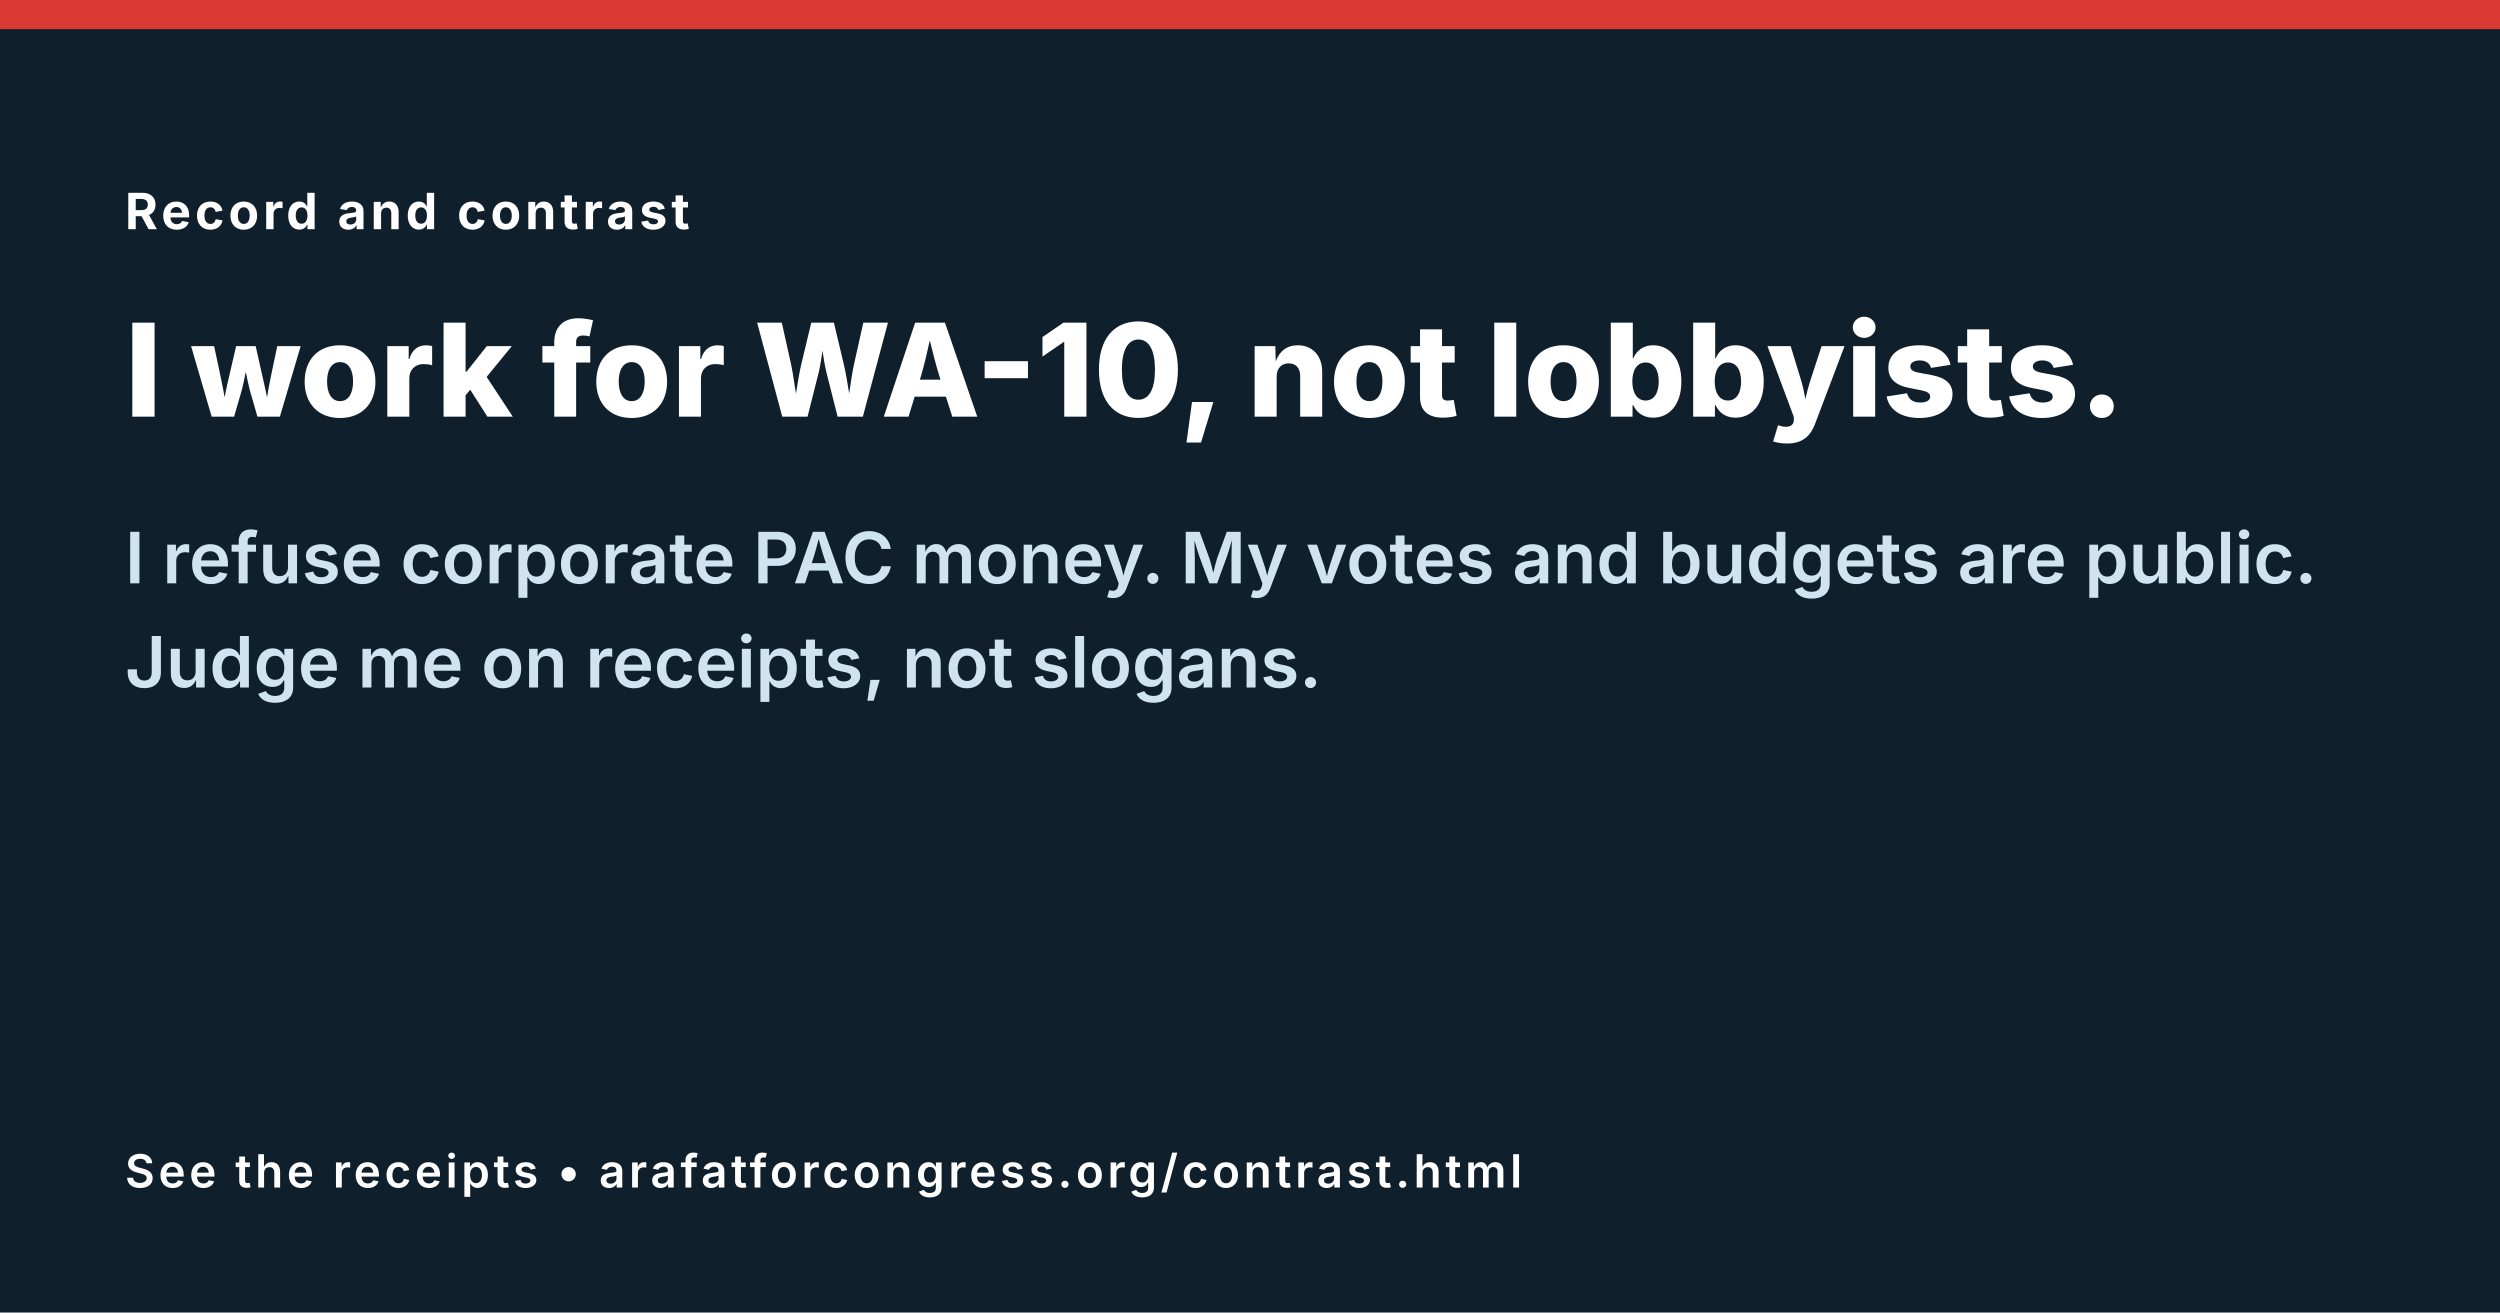
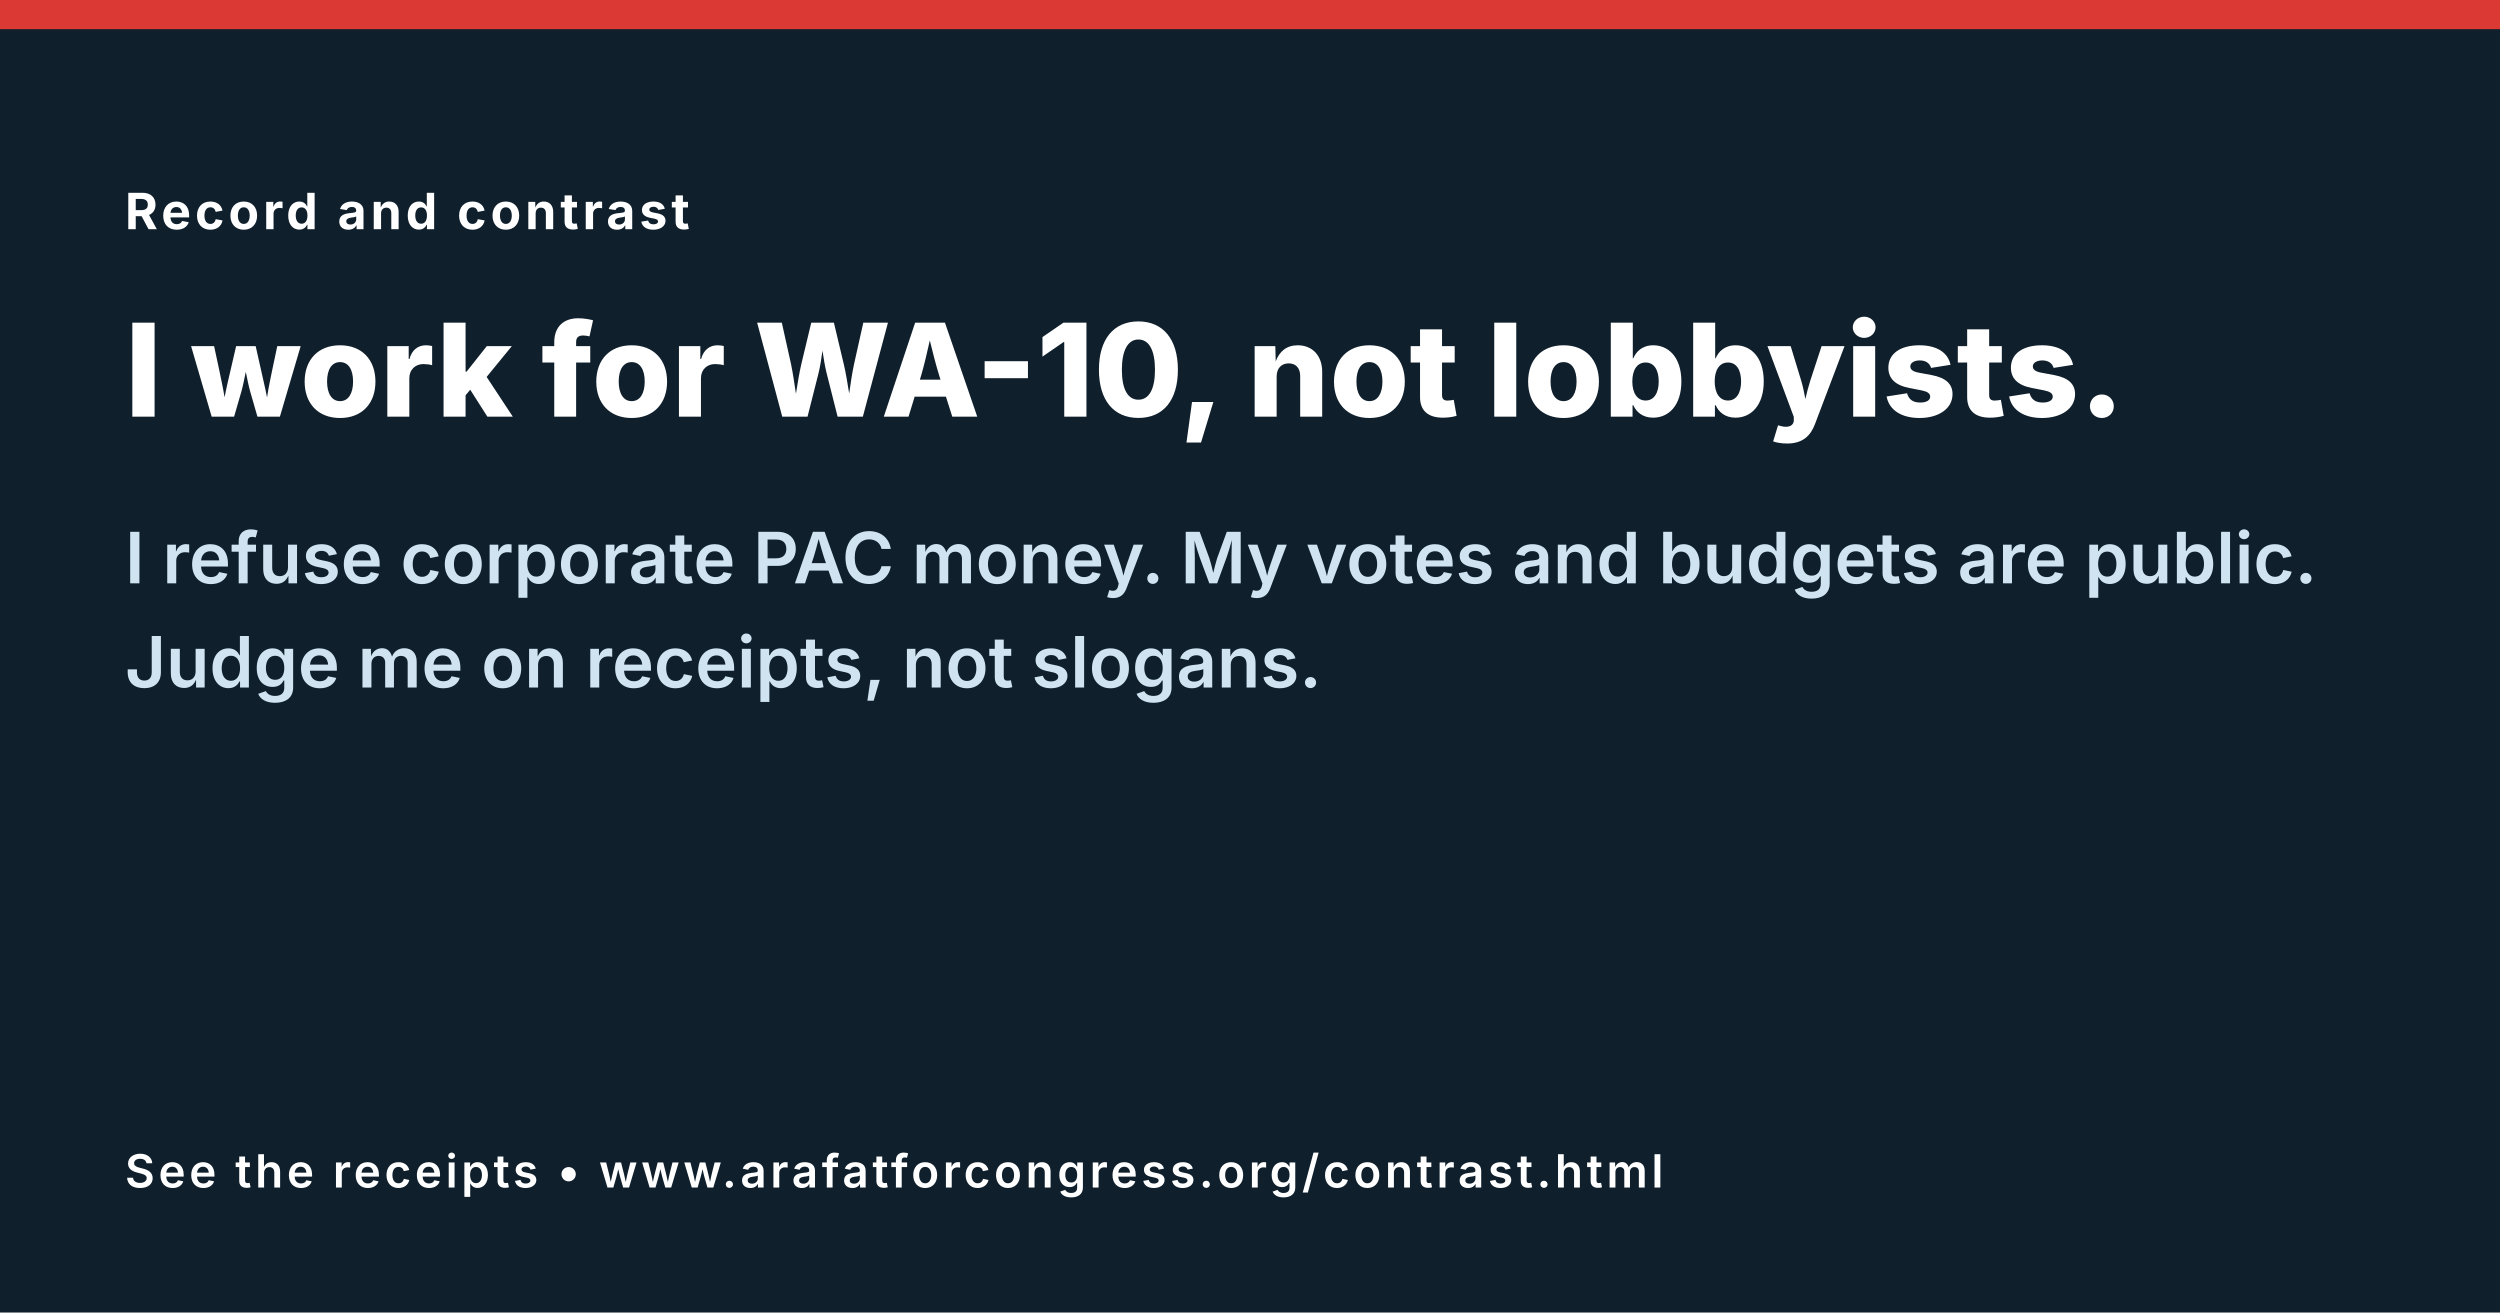
<svg xmlns="http://www.w3.org/2000/svg" width="1200" height="630">
  <defs>
    <style>
      .bg{fill:#0f1f2c}.accent{fill:#db3a34}.light{fill:#fff}.muted{fill:#cfe3f1}
      .kicker{font:700 24px/1 Inter,system-ui;letter-spacing:.08em;text-transform:uppercase}
      .title{font:800 62px/1.1 Inter,system-ui}
      .body{font:600 34px/1.3 Inter,system-ui}
      .tag{font:600 22px/1 Inter,system-ui;letter-spacing:.08em;text-transform:uppercase}
    </style>
  </defs>
  <rect class="bg" width="1200" height="630" />
  <rect class="accent" width="1200" height="14" />
  <text class="kicker light" x="60" y="110">Record and contrast</text>
  <text class="title light" x="60" y="200">I work for WA-10, not lobbyists.</text>
  <text class="body muted" x="60" y="280">I refuse corporate PAC money. My votes and budgets are public.</text>
  <text class="body muted" x="60" y="330">Judge me on receipts, not slogans.</text>
-   <text class="tag light" x="60" y="570">See the receipts • arafatforcongress.org/contrast.html</text>
+   <text class="tag light" x="60" y="570">See the receipts • www.arafatforcongress.org/contrast.html</text>
</svg>
